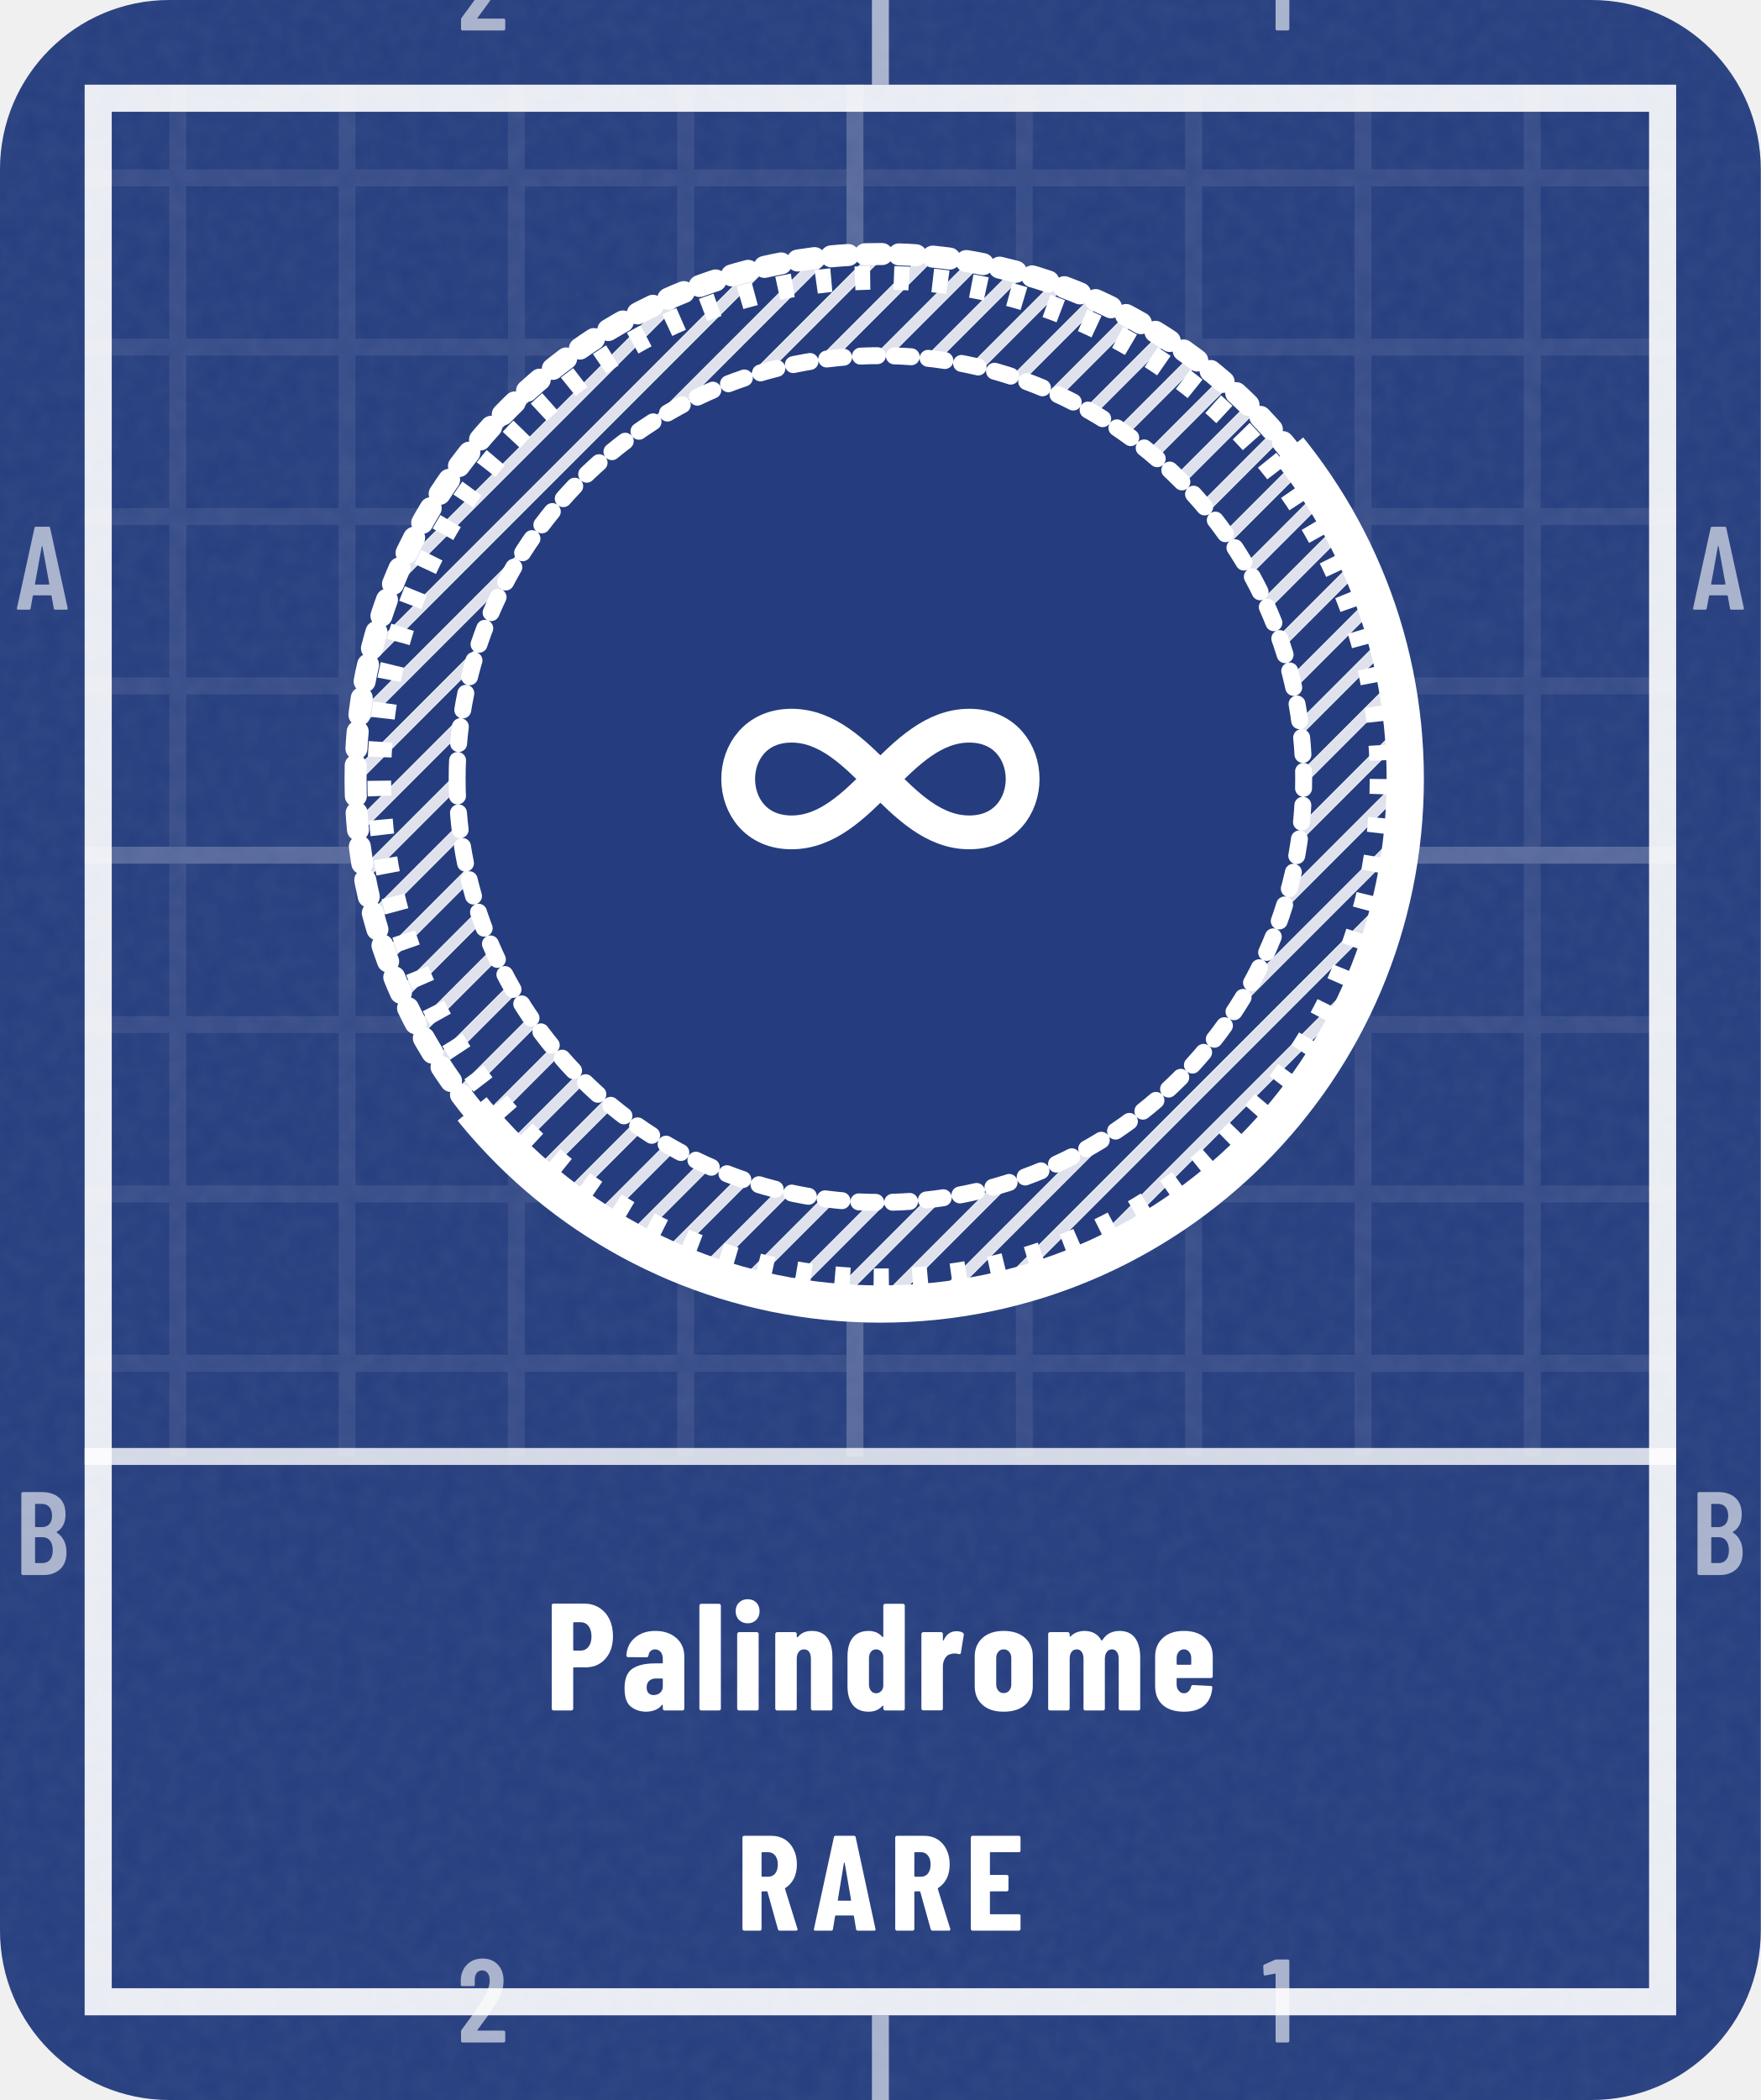
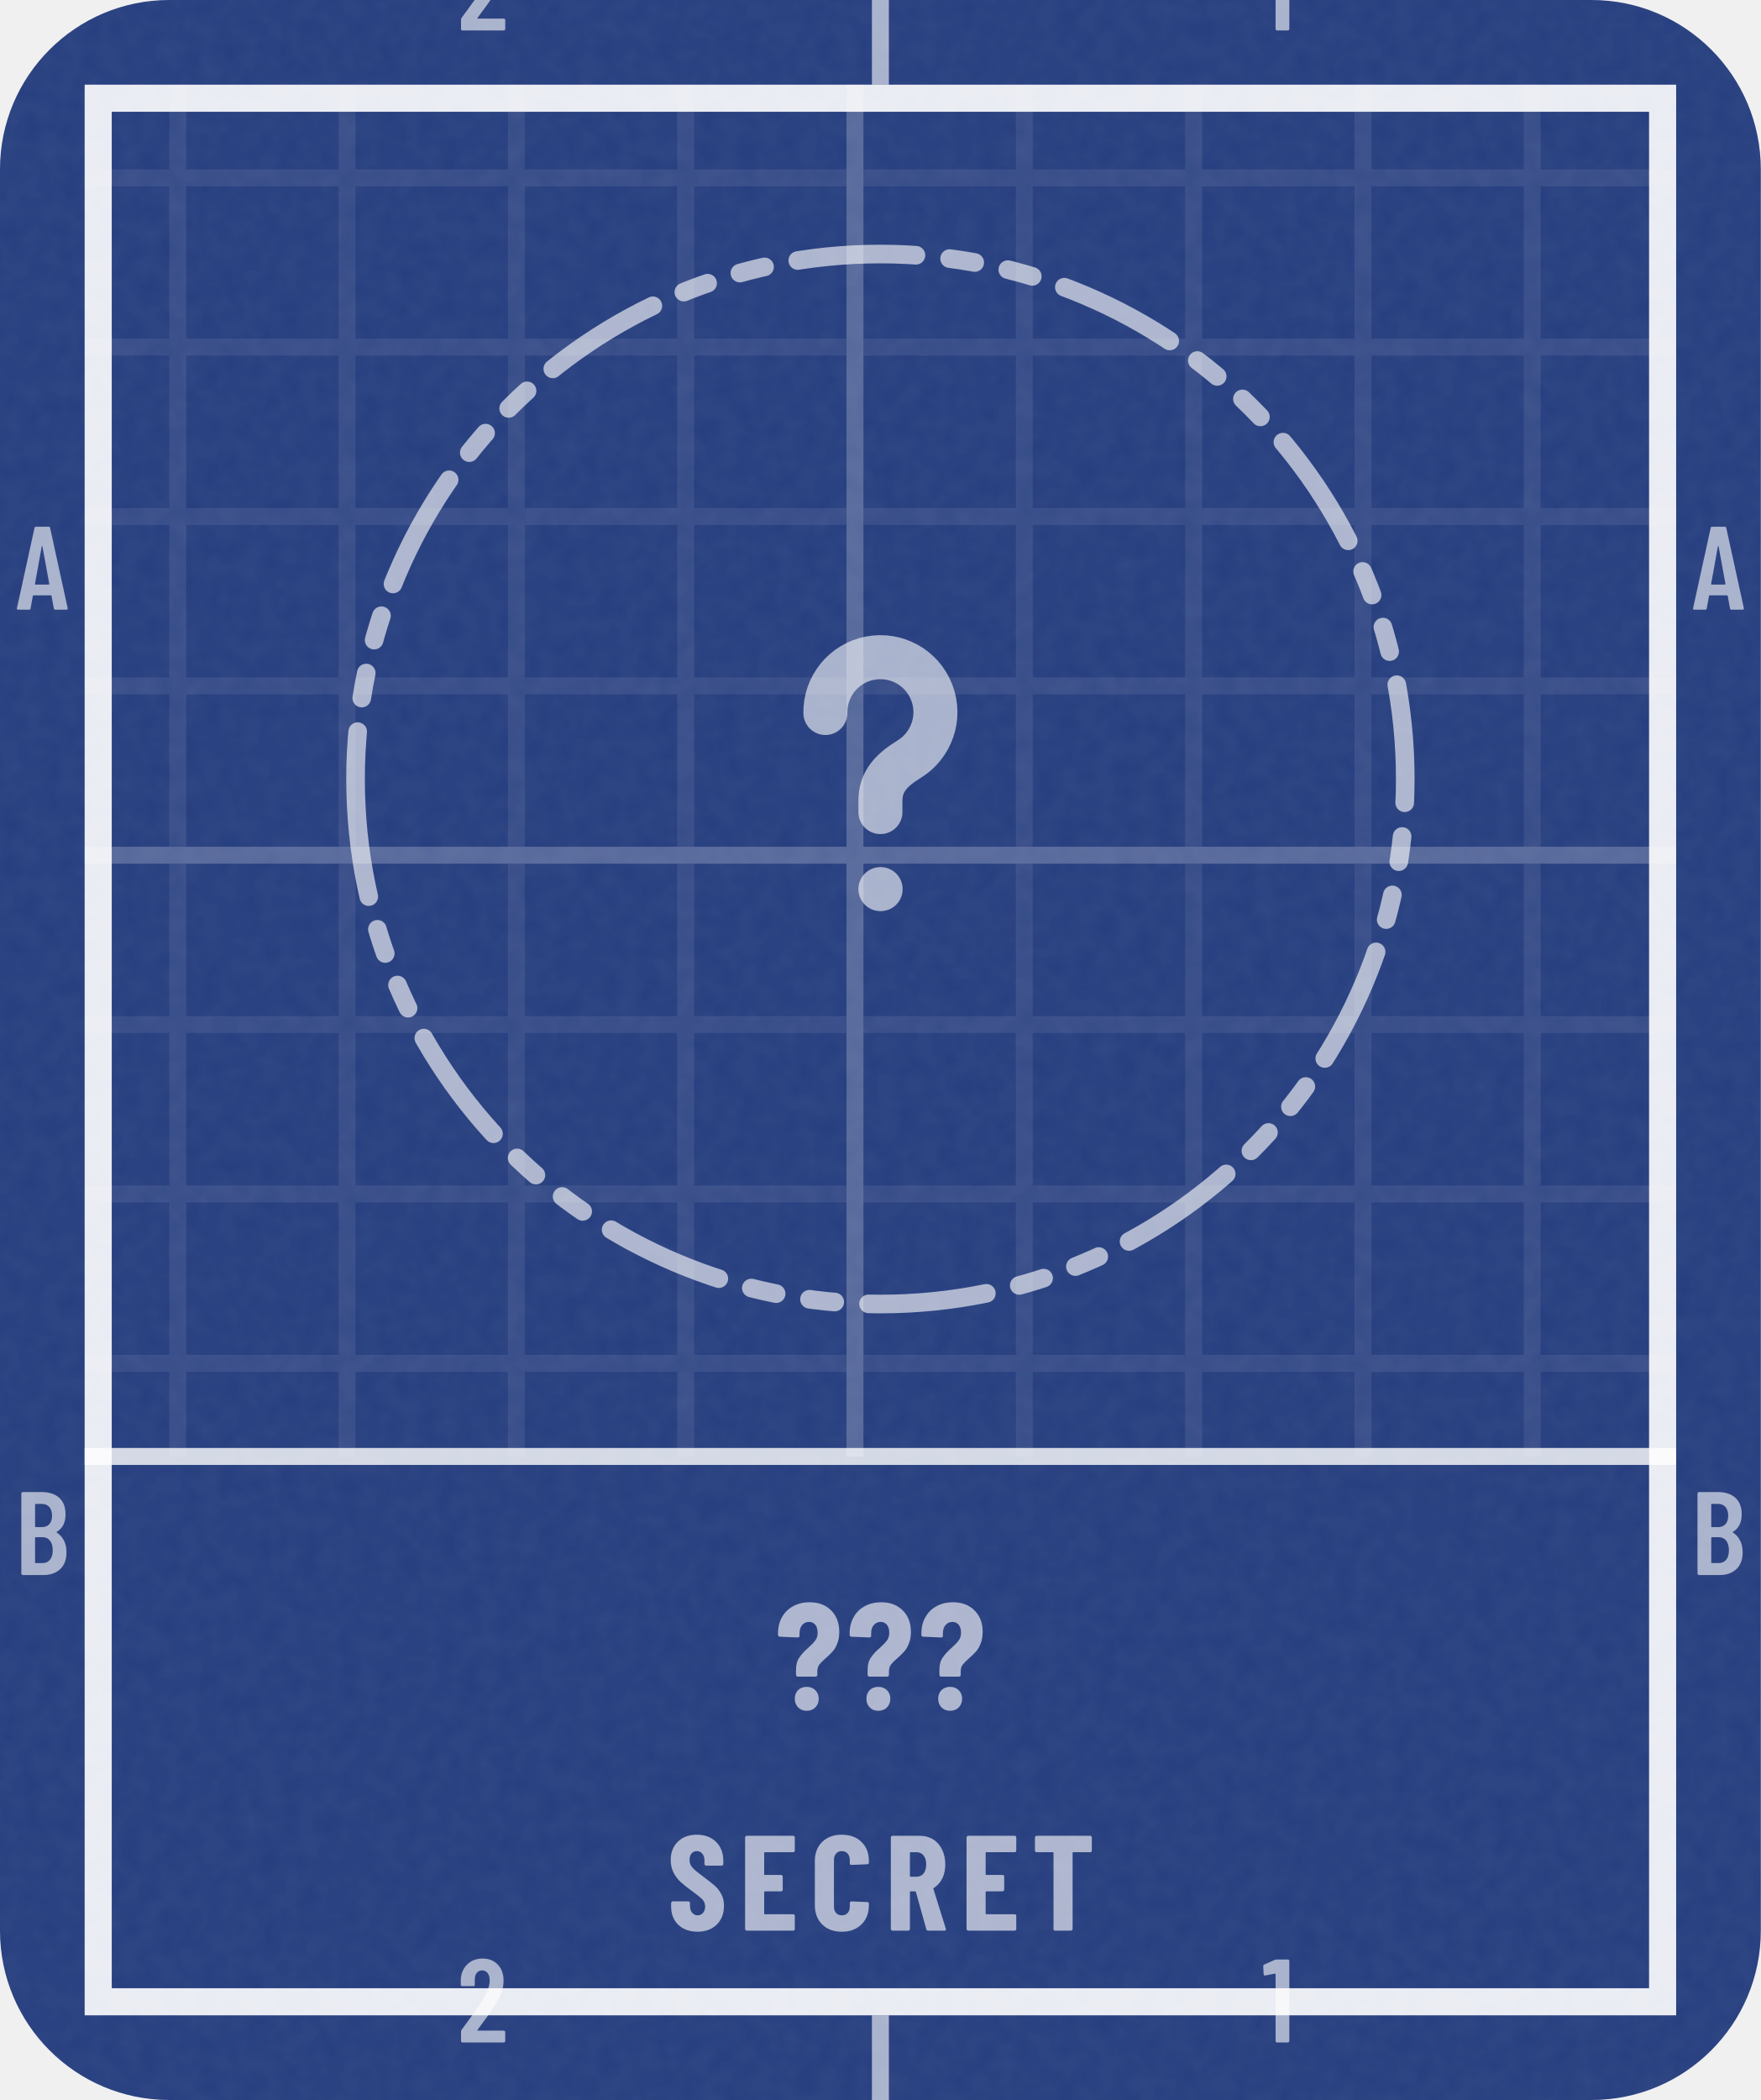
- <svg xmlns="http://www.w3.org/2000/svg" width="104" height="124" viewBox="0 0 104 124" role="img" aria-label="Palindrome: earned, Rare">
-   <style>@keyframes pl{from{stroke-dashoffset:1}}.pl{stroke-dasharray:1;animation:pl 1.6s cubic-bezier(.3,0,.2,1) .15s both}@keyframes sh{0%{transform:translateX(-110px)}38%,100%{transform:translateX(200px)}}.sh{animation:sh 6.5s ease-in-out infinite}@media (prefers-reduced-motion:reduce){.pl,.sp{animation:none}.sh,.bu{display:none}}</style>
+ <svg xmlns="http://www.w3.org/2000/svg" width="104" height="124" viewBox="0 0 104 124" role="img" aria-label="Secret achievement">
+   <style>@keyframes pl{from{stroke-dashoffset:1}}.pl{stroke-dasharray:1;animation:pl 1.6s cubic-bezier(.3,0,.2,1) .15s both}@media (prefers-reduced-motion:reduce){.pl,.sp{animation:none}.sh,.bu{display:none}}</style>
  <defs>
    <clipPath id="kc1">
      <rect x="0" y="0" width="104" height="124" rx="10" />
    </clipPath>
    <filter id="kn2" x="0" y="0" width="100%" height="100%">
      <feTurbulence type="fractalNoise" baseFrequency=".85" numOctaves="2" stitchTiles="stitch" />
      <feColorMatrix values="0 0 0 0 1 0 0 0 0 1 0 0 0 0 1 0 0 0 0.06 0" />
    </filter>
    <pattern id="kp3" width="10" height="10" patternUnits="userSpaceOnUse">
      <path d="M10 .5H.5V10" fill="none" stroke="#FFFFFF" stroke-opacity="0.075" />
    </pattern>
    <pattern id="kp4" width="50" height="50" patternUnits="userSpaceOnUse">
      <path d="M50 .5H.5V50" fill="none" stroke="#FFFFFF" stroke-opacity="0.16" />
    </pattern>
    <clipPath id="kc5">
      <path clip-rule="evenodd" d="M5 5h94v114h-94zM5 86h94v33h-94z" />
    </clipPath>
-     <pattern id="kh6" width="2.2" height="2.2" patternUnits="userSpaceOnUse" patternTransform="rotate(45)">
-       <path d="M1.1 0V2.2" stroke="#FFFFFF" stroke-width="0.7" stroke-opacity="0.85" />
-     </pattern>
-     <clipPath id="kc7">
-       <path d="M364 -206L-260 298L-8 610L616 106Z" />
-     </clipPath>
    <path id="m49" d="M122 700H218Q223 700 226 696Q230 693 230 688V12Q230 7 226 4Q223 0 218 0H126Q121 0 118 4Q114 7 114 12V576Q114 578 112 580Q111 582 109 581L27 565H24Q13 565 13 576L10 643Q10 653 18 657L107 697Q114 700 122 700Z" />
    <path id="m50" d="M173 100H392Q397 100 400 96Q404 93 404 88V12Q404 7 400 4Q397 0 392 0H43Q38 0 34 4Q31 7 31 12V92Q31 101 36 107L75 160Q114 212 152 266Q189 320 215 363Q273 459 273 522Q273 562 256 585Q238 608 209 608Q180 608 163 586Q146 563 147 526V487Q147 482 144 478Q140 475 135 475H41Q36 475 32 478Q29 482 29 487V530Q33 610 84 659Q134 708 214 708Q293 708 342 656Q390 605 390 521Q390 471 373 422Q356 373 319 317Q294 277 260 229Q225 181 214 166Q184 126 170 106Q168 104 169 102Q170 100 173 100Z" />
    <path id="m65" d="M325 11 306 116Q306 121 300 121H154Q148 121 148 116L129 11Q128 0 116 0H25Q11 0 14 13L162 689Q164 700 175 700H281Q292 700 294 689L442 13V9Q442 0 431 0H338Q326 0 325 11ZM171 212H282Q288 212 287 217L229 533Q228 536 226 536Q224 536 223 533L166 217Q165 212 171 212Z" />
    <path id="m66" d="M242 0H66Q61 0 58 4Q54 7 54 12V688Q54 693 58 696Q61 700 66 700H224Q319 700 373 652Q427 604 427 512Q427 409 354 365Q349 362 352 359Q391 334 413 292Q435 250 435 192Q435 100 382 50Q328 0 242 0ZM170 595V409Q170 404 175 404H226Q267 404 290 429Q313 454 313 500Q313 548 290 574Q267 600 226 600H175Q170 600 170 595ZM319 208Q319 260 296 290Q273 319 233 319H175Q170 319 170 314V106Q170 101 175 101H233Q273 101 296 129Q319 157 319 208Z" />
-     <path id="n65" d="M325 11 309 107Q309 112 303 112H176Q170 112 170 107L154 11Q153 0 141 0H24Q11 0 14 13L161 689Q163 700 174 700H309Q320 700 322 689L468 13L469 9Q469 0 458 0H338Q326 0 325 11ZM194 221H284Q289 221 288 226L241 499Q240 502 238 502Q236 502 235 499L190 226Q190 221 194 221Z" />
+     <path id="n63" d="M135 234V266Q135 316 156 346Q176 377 215 411Q247 439 262 460Q277 480 277 510Q277 542 262 562Q246 581 221 581Q192 581 175 560Q158 540 158 506V490Q158 479 146 479L29 484Q24 484 20 488Q17 491 17 496V506Q17 566 43 612Q69 659 116 684Q163 710 224 710Q313 710 366 656Q419 603 419 515Q419 471 406 440Q394 408 376 388Q359 368 331 344Q302 319 288 301Q275 283 275 257V234Q275 229 272 226Q268 222 263 222H147Q142 222 138 226Q135 229 135 234ZM127 77Q127 112 149 134Q171 155 205 155Q240 155 262 133Q284 111 284 77Q284 43 262 20Q240 -2 205 -2Q171 -2 149 20Q127 42 127 77Z" />
+     <path id="n67" d="M34 189V513Q34 602 88 655Q143 708 233 708Q324 708 378 655Q433 602 433 513V502Q433 497 430 494Q426 490 421 490L304 485Q292 485 292 496V522Q292 551 276 569Q260 587 233 587Q207 587 191 569Q175 551 175 522V177Q175 148 191 130Q207 113 233 113Q260 113 276 130Q292 148 292 177V204Q292 209 296 212Q299 216 304 216L421 211Q426 211 430 208Q433 204 433 199V189Q433 99 378 46Q323 -8 233 -8Q143 -8 88 46Q34 99 34 189Z" />
    <path id="n69" d="M399 579H190Q185 579 185 574V416Q185 411 190 411H310Q315 411 318 408Q322 404 322 399V302Q322 297 318 294Q315 290 310 290H190Q185 290 185 285V126Q185 121 190 121H399Q404 121 408 118Q411 114 411 109V12Q411 7 408 4Q404 0 399 0H56Q51 0 48 4Q44 7 44 12V688Q44 693 48 696Q51 700 56 700H399Q404 700 408 696Q411 693 411 688V591Q411 586 408 582Q404 579 399 579Z" />
-     <path id="n80" d="M445 488Q445 395 395 339Q345 283 264 283H189Q184 283 184 278V12Q184 7 180 4Q177 0 172 0H55Q50 0 46 4Q43 7 43 12V689Q43 694 46 698Q50 701 55 701H257Q312 701 355 674Q398 647 422 598Q445 550 445 488ZM304 485Q304 529 284 554Q265 579 233 579H189Q184 579 184 574V398Q184 393 189 393H233Q265 393 284 418Q304 442 304 485Z" />
    <path id="n82" d="M306 10 229 286Q227 290 224 290H190Q185 290 185 285V12Q185 7 182 4Q178 0 173 0H56Q51 0 48 4Q44 7 44 12V688Q44 693 48 696Q51 700 56 700H258Q313 700 356 674Q399 647 422 599Q446 551 446 489Q446 430 424 385Q401 340 361 315Q359 314 358 312Q357 311 358 309L450 14L451 10Q451 0 440 0H320Q309 0 306 10ZM185 574V403Q185 398 190 398H235Q266 398 286 422Q305 447 305 488Q305 530 286 554Q266 579 235 579H190Q185 579 185 574Z" />
-     <path id="n97" d="M415 355V12Q415 7 412 4Q408 0 403 0H286Q281 0 278 4Q274 7 274 12V34Q274 37 272 38Q270 39 268 36Q235 -6 166 -8Q108 -8 66 24Q23 56 23 146Q23 239 74 274Q126 309 223 309H269Q274 309 274 314V339Q274 366 260 384Q245 401 223 401Q206 401 194 390Q183 380 180 361Q179 349 167 349L47 350Q35 350 35 362Q40 435 92 478Q144 522 224 522Q309 522 362 476Q415 430 415 355ZM274 158V205Q274 210 269 210H228Q201 210 184 194Q168 179 168 152Q168 127 180 114Q193 101 214 101Q237 101 256 116Q274 132 274 158Z" />
-     <path id="n100" d="M278 700H395Q400 700 404 696Q407 693 407 688V12Q407 7 404 4Q400 0 395 0H278Q273 0 270 4Q266 7 266 12V28Q266 31 264 32Q262 32 260 30Q226 -8 170 -8Q101 -8 66 36Q31 81 31 160V354Q31 435 66 478Q102 522 170 522Q192 522 216 514Q240 505 260 483Q262 481 264 482Q266 482 266 485V688Q266 693 270 696Q273 700 278 700ZM266 157V357Q263 377 250 389Q237 401 219 401Q198 401 185 385Q172 369 172 344V170Q172 145 185 129Q198 113 219 113Q237 113 250 125Q263 137 266 157Z" />
-     <path id="n101" d="M397 213H177Q172 213 172 208V171Q172 146 186 130Q199 113 220 113Q239 113 251 126Q263 138 267 157Q270 167 280 167L395 161Q400 161 404 158Q407 154 406 148Q399 71 352 32Q306 -8 220 -8Q131 -8 81 36Q31 81 31 160V354Q31 430 82 476Q132 522 220 522Q308 522 358 476Q409 430 409 354V225Q409 220 406 216Q402 213 397 213ZM172 344V305Q172 300 177 300H263Q268 300 268 305V344Q268 369 254 385Q241 401 220 401Q199 401 186 385Q172 369 172 344Z" />
-     <path id="n105" d="M30 651Q30 686 52 708Q74 730 109 730Q144 730 166 708Q187 686 187 651Q187 617 165 594Q143 572 109 572Q75 572 52 594Q30 617 30 651ZM40 12V502Q40 507 44 510Q47 514 52 514H169Q174 514 178 510Q181 507 181 502V12Q181 7 178 4Q174 0 169 0H52Q47 0 44 4Q40 7 40 12Z" />
-     <path id="n108" d="M34 12V688Q34 693 38 696Q41 700 46 700H163Q168 700 172 696Q175 693 175 688V12Q175 7 172 4Q168 0 163 0H46Q41 0 38 4Q34 7 34 12Z" />
-     <path id="n109" d="M641 347V12Q641 7 638 4Q634 0 629 0H512Q507 0 504 4Q500 7 500 12V338Q500 368 488 384Q476 401 456 401Q434 401 422 384Q409 368 409 338V12Q409 7 406 4Q402 0 397 0H281Q276 0 272 4Q269 7 269 12V338Q269 368 257 384Q245 401 225 401Q203 401 190 384Q178 368 178 338V12Q178 7 174 4Q171 0 166 0H49Q44 0 40 4Q37 7 37 12V502Q37 507 40 510Q44 514 49 514H166Q171 514 174 510Q178 507 178 502V489Q178 486 180 485Q182 484 184 486Q204 506 228 514Q252 522 274 522Q352 522 386 460L388 459Q391 459 395 465Q416 497 446 510Q475 522 505 522Q573 522 607 476Q641 430 641 347Z" />
-     <path id="n110" d="M413 351V12Q413 7 410 4Q406 0 401 0H284Q279 0 276 4Q272 7 272 12V340Q272 369 260 385Q249 401 227 401Q204 401 192 384Q179 368 179 338V12Q179 7 176 4Q172 0 167 0H50Q45 0 42 4Q38 7 38 12V502Q38 507 42 510Q45 514 50 514H167Q172 514 176 510Q179 507 179 502V483Q179 480 182 480Q184 480 188 484Q220 522 277 522Q345 522 379 477Q413 432 413 351Z" />
-     <path id="n111" d="M31 160V354Q31 430 82 476Q133 522 221 522Q310 522 361 476Q412 430 412 354V160Q412 82 362 37Q311 -8 221 -8Q132 -8 82 37Q31 82 31 160ZM271 171V344Q271 369 257 385Q243 401 221 401Q199 401 186 385Q172 369 172 344V171Q172 146 186 130Q199 114 221 114Q243 114 257 130Q271 146 271 171Z" />
-     <path id="n114" d="M310 510Q318 505 316 495L297 378Q296 367 283 370Q272 374 256 374Q241 374 230 370Q207 366 193 342Q179 319 179 288V13Q179 8 176 4Q172 1 167 1H50Q45 1 42 4Q38 8 38 13V502Q38 507 42 510Q45 514 50 514H167Q172 514 176 510Q179 507 179 502V463Q179 459 180 458Q182 458 184 461Q211 520 268 520Q295 520 310 510Z" />
+     <path id="n83" d="M30 175V204Q30 209 34 212Q37 216 42 216H157Q162 216 166 212Q169 209 169 204V182Q169 151 185 132Q201 113 225 113Q249 113 265 131Q281 149 281 178Q281 208 261 230Q241 251 183 293Q133 329 102 357Q71 385 49 426Q27 467 27 521Q27 606 80 657Q133 708 220 708Q308 708 362 655Q415 602 415 516V492Q415 487 412 484Q408 480 403 480H288Q283 480 280 484Q276 487 276 492V519Q276 550 260 568Q245 587 220 587Q196 587 181 570Q166 552 166 521Q166 491 185 468Q204 445 260 404Q322 358 354 330Q385 301 402 266Q420 232 420 184Q420 96 366 44Q312 -8 224 -8Q166 -8 122 15Q78 38 54 80Q30 121 30 175Z" />
+     <path id="n84" d="M444 688V591Q444 586 440 582Q437 579 432 579H307Q302 579 302 574V12Q302 7 298 4Q295 0 290 0H173Q168 0 164 4Q161 7 161 12V574Q161 579 156 579H36Q31 579 28 582Q24 586 24 591V688Q24 693 28 696Q31 700 36 700H432Q437 700 440 696Q444 693 444 688Z" />
  </defs>
  <rect y="0" width="104" height="124" rx="10" fill="#253D7E" />
  <rect y="0" width="104" height="124" clip-path="url(#kc1)" filter="url(#kn2)" />
  <g clip-path="url(#kc5)">
    <rect y="0" width="104" height="124" fill="url(#kp3)" />
    <rect y="0" width="104" height="124" fill="url(#kp4)" />
  </g>
  <rect x="5.8" y="5.8" width="92.4" height="112.4" fill="none" stroke="#FFFFFF" stroke-opacity="0.9" stroke-width="1.6" />
  <path d="M52 0V5M52 119V124" stroke="#FFFFFF" stroke-opacity="0.6" />
  <g transform="scale(0.007 -0.007)" fill="#FFFFFF" fill-opacity="0.6">
    <use href="#m50" x="3859" y="-257" />
    <use href="#m50" x="3859" y="-17229" />
    <use href="#m49" x="10649" y="-257" />
    <use href="#m49" x="10649" y="-17229" />
    <use href="#m65" x="129" y="-5143" />
    <use href="#m65" x="14272" y="-5143" />
    <use href="#m66" x="126" y="-13286" />
    <use href="#m66" x="14269" y="-13286" />
  </g>
  <path d="M5 86H99" stroke="#FFFFFF" stroke-opacity=".8" stroke-width="1" />
-   <path d="M21 46a31 31 0 1 0 62 0a31 31 0 1 0 -62 0Z" fill="#253D7E" stroke="#FFFFFF" stroke-width="1.3" stroke-linejoin="round" stroke-linecap="round" class="pl" pathLength="1" />
-   <circle cx="52" cy="46" r="29.6" fill="none" stroke="#FFFFFF" stroke-width="1.4" stroke-dasharray=".9 1.4" />
-   <path d="M21 46a31 31 0 1 0 62 0a31 31 0 1 0 -62 0ZM27 46a25 25 0 1 0 50 0a25 25 0 1 0 -50 0Z" fill-rule="evenodd" fill="url(#kh6)" />
-   <path d="M27 46a25 25 0 1 0 50 0a25 25 0 1 0 -50 0Z" fill="#253D7E" stroke="#FFFFFF" stroke-width="1" stroke-linejoin="round" stroke-linecap="round" class="pl" pathLength="1" />
-   <g transform="translate(39.4 33.4) scale(1.05)" fill="none" stroke="#FFFFFF" stroke-width="1.9" stroke-linecap="round" stroke-linejoin="round">
-     <path d="M7 9c-4 0-4 6 0 6 4 0 6-6 10-6 4 0 4 6 0 6-4 0-6-6-10-6z" />
+   <path d="M21 46a31 31 0 1 0 62 0a31 31 0 1 0 -62 0Z" fill="none" stroke="#FFFFFF" stroke-width="1.1" stroke-opacity="0.62" stroke-dasharray="7 2 1.5 2 1.5 2" stroke-linejoin="round" stroke-linecap="round" />
+   <g transform="translate(36.4 30.4) scale(1.3)" fill="none" stroke="#FFFFFF" stroke-width="2" stroke-linecap="round" stroke-linejoin="round" stroke-opacity="0.6">
+     <path d="M9.5 9a2.5 2.5 0 1 1 3.8 2.1c-.8.5-1.3 1-1.3 1.9v.5" />
+     <path d="M12 17h.01" />
  </g>
-   <g clip-path="url(#kc7)">
-     <path d="M21 46a31 31 0 1 0 62 0a31 31 0 1 0 -62 0Z" fill="none" stroke="#FFFFFF" stroke-width="2.2" stroke-linejoin="round" stroke-linecap="round" />
+   <g transform="translate(45.8 101) scale(0.009 -0.009)" fill="#FFFFFF" fill-opacity="0.62">
+     <use href="#n63" x="0" />
+     <use href="#n63" x="470" />
+     <use href="#n63" x="941" />
  </g>
-   <g transform="translate(32.2 101) scale(0.009 -0.009)" fill="#FFFFFF">
-     <use href="#n80" x="0" />
-     <use href="#n97" x="498" />
-     <use href="#n108" x="978" />
-     <use href="#n105" x="1220" />
-     <use href="#n110" x="1472" />
-     <use href="#n100" x="1953" />
-     <use href="#n114" x="2431" />
-     <use href="#n111" x="2788" />
-     <use href="#n109" x="3264" />
-     <use href="#n101" x="3972" />
-   </g>
-   <g transform="translate(43.5 114) scale(0.008 -0.008)" fill="#FFFFFF">
-     <use href="#n82" x="0" />
-     <use href="#n65" x="558" />
-     <use href="#n82" x="1128" />
-     <use href="#n69" x="1686" />
+   <g transform="translate(39.4 114) scale(0.008 -0.008)" fill="#FFFFFF" fill-opacity="0.62">
+     <use href="#n83" x="0" />
+     <use href="#n69" x="532" />
+     <use href="#n67" x="1057" />
+     <use href="#n82" x="1608" />
+     <use href="#n69" x="2167" />
+     <use href="#n84" x="2692" />
  </g>
</svg>
